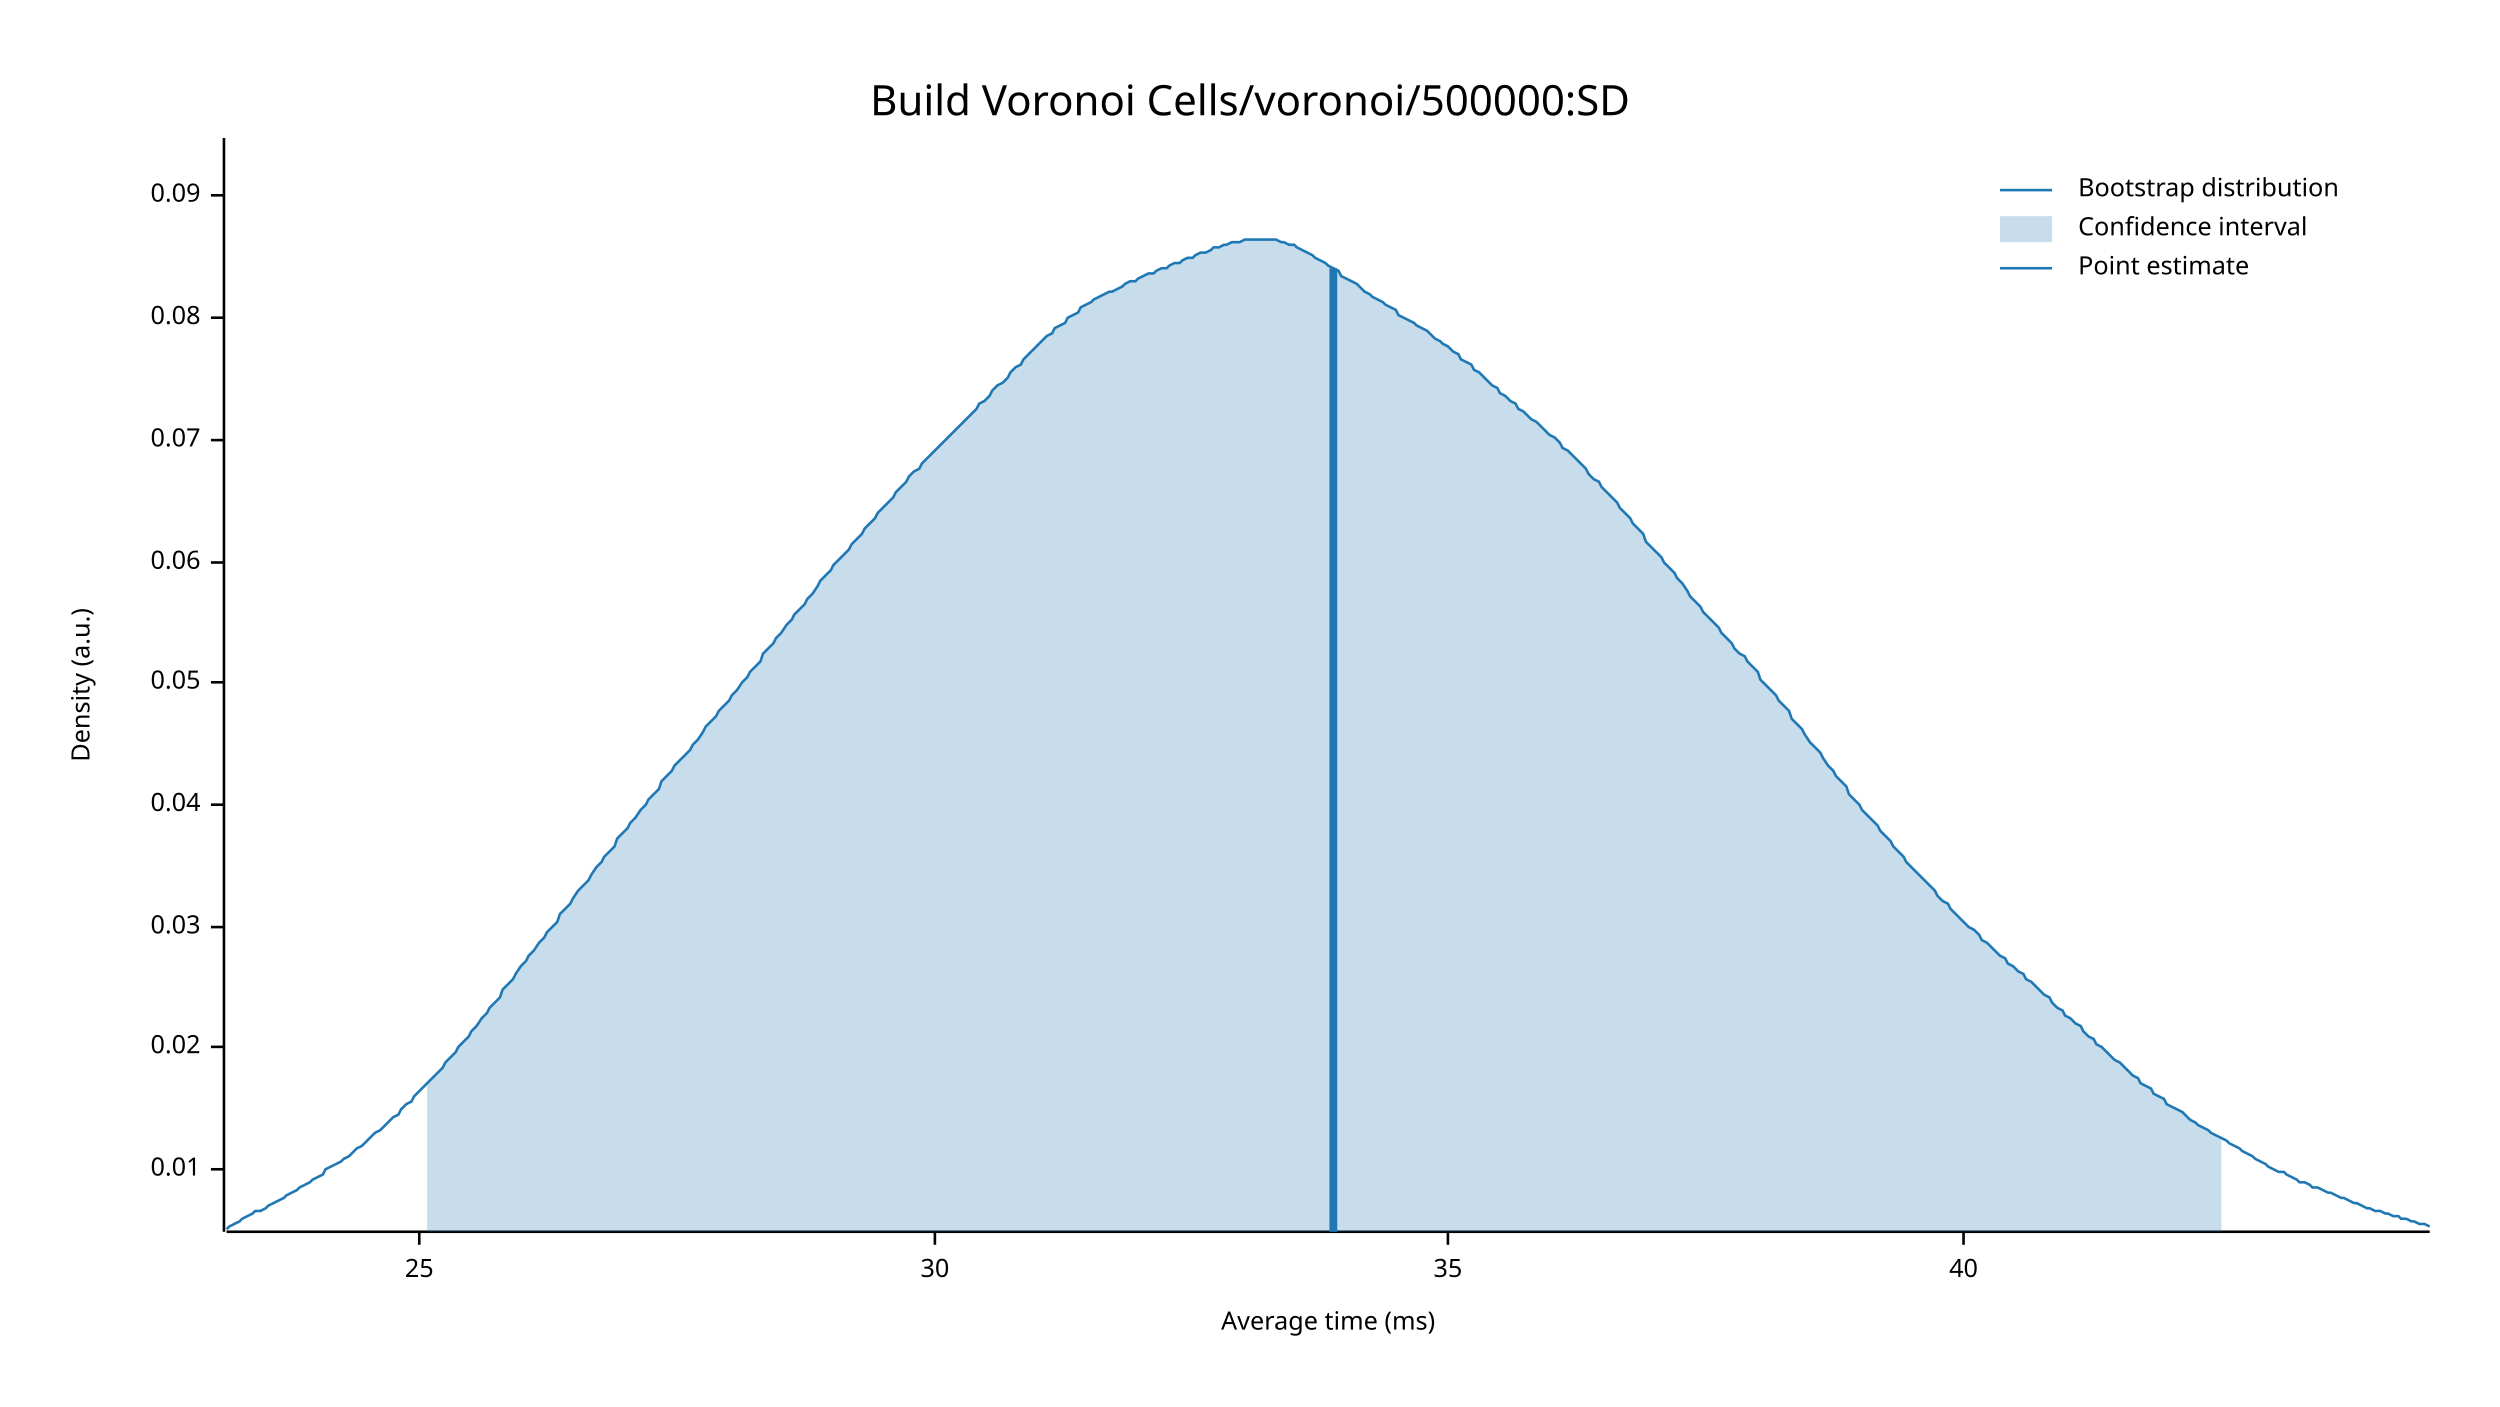
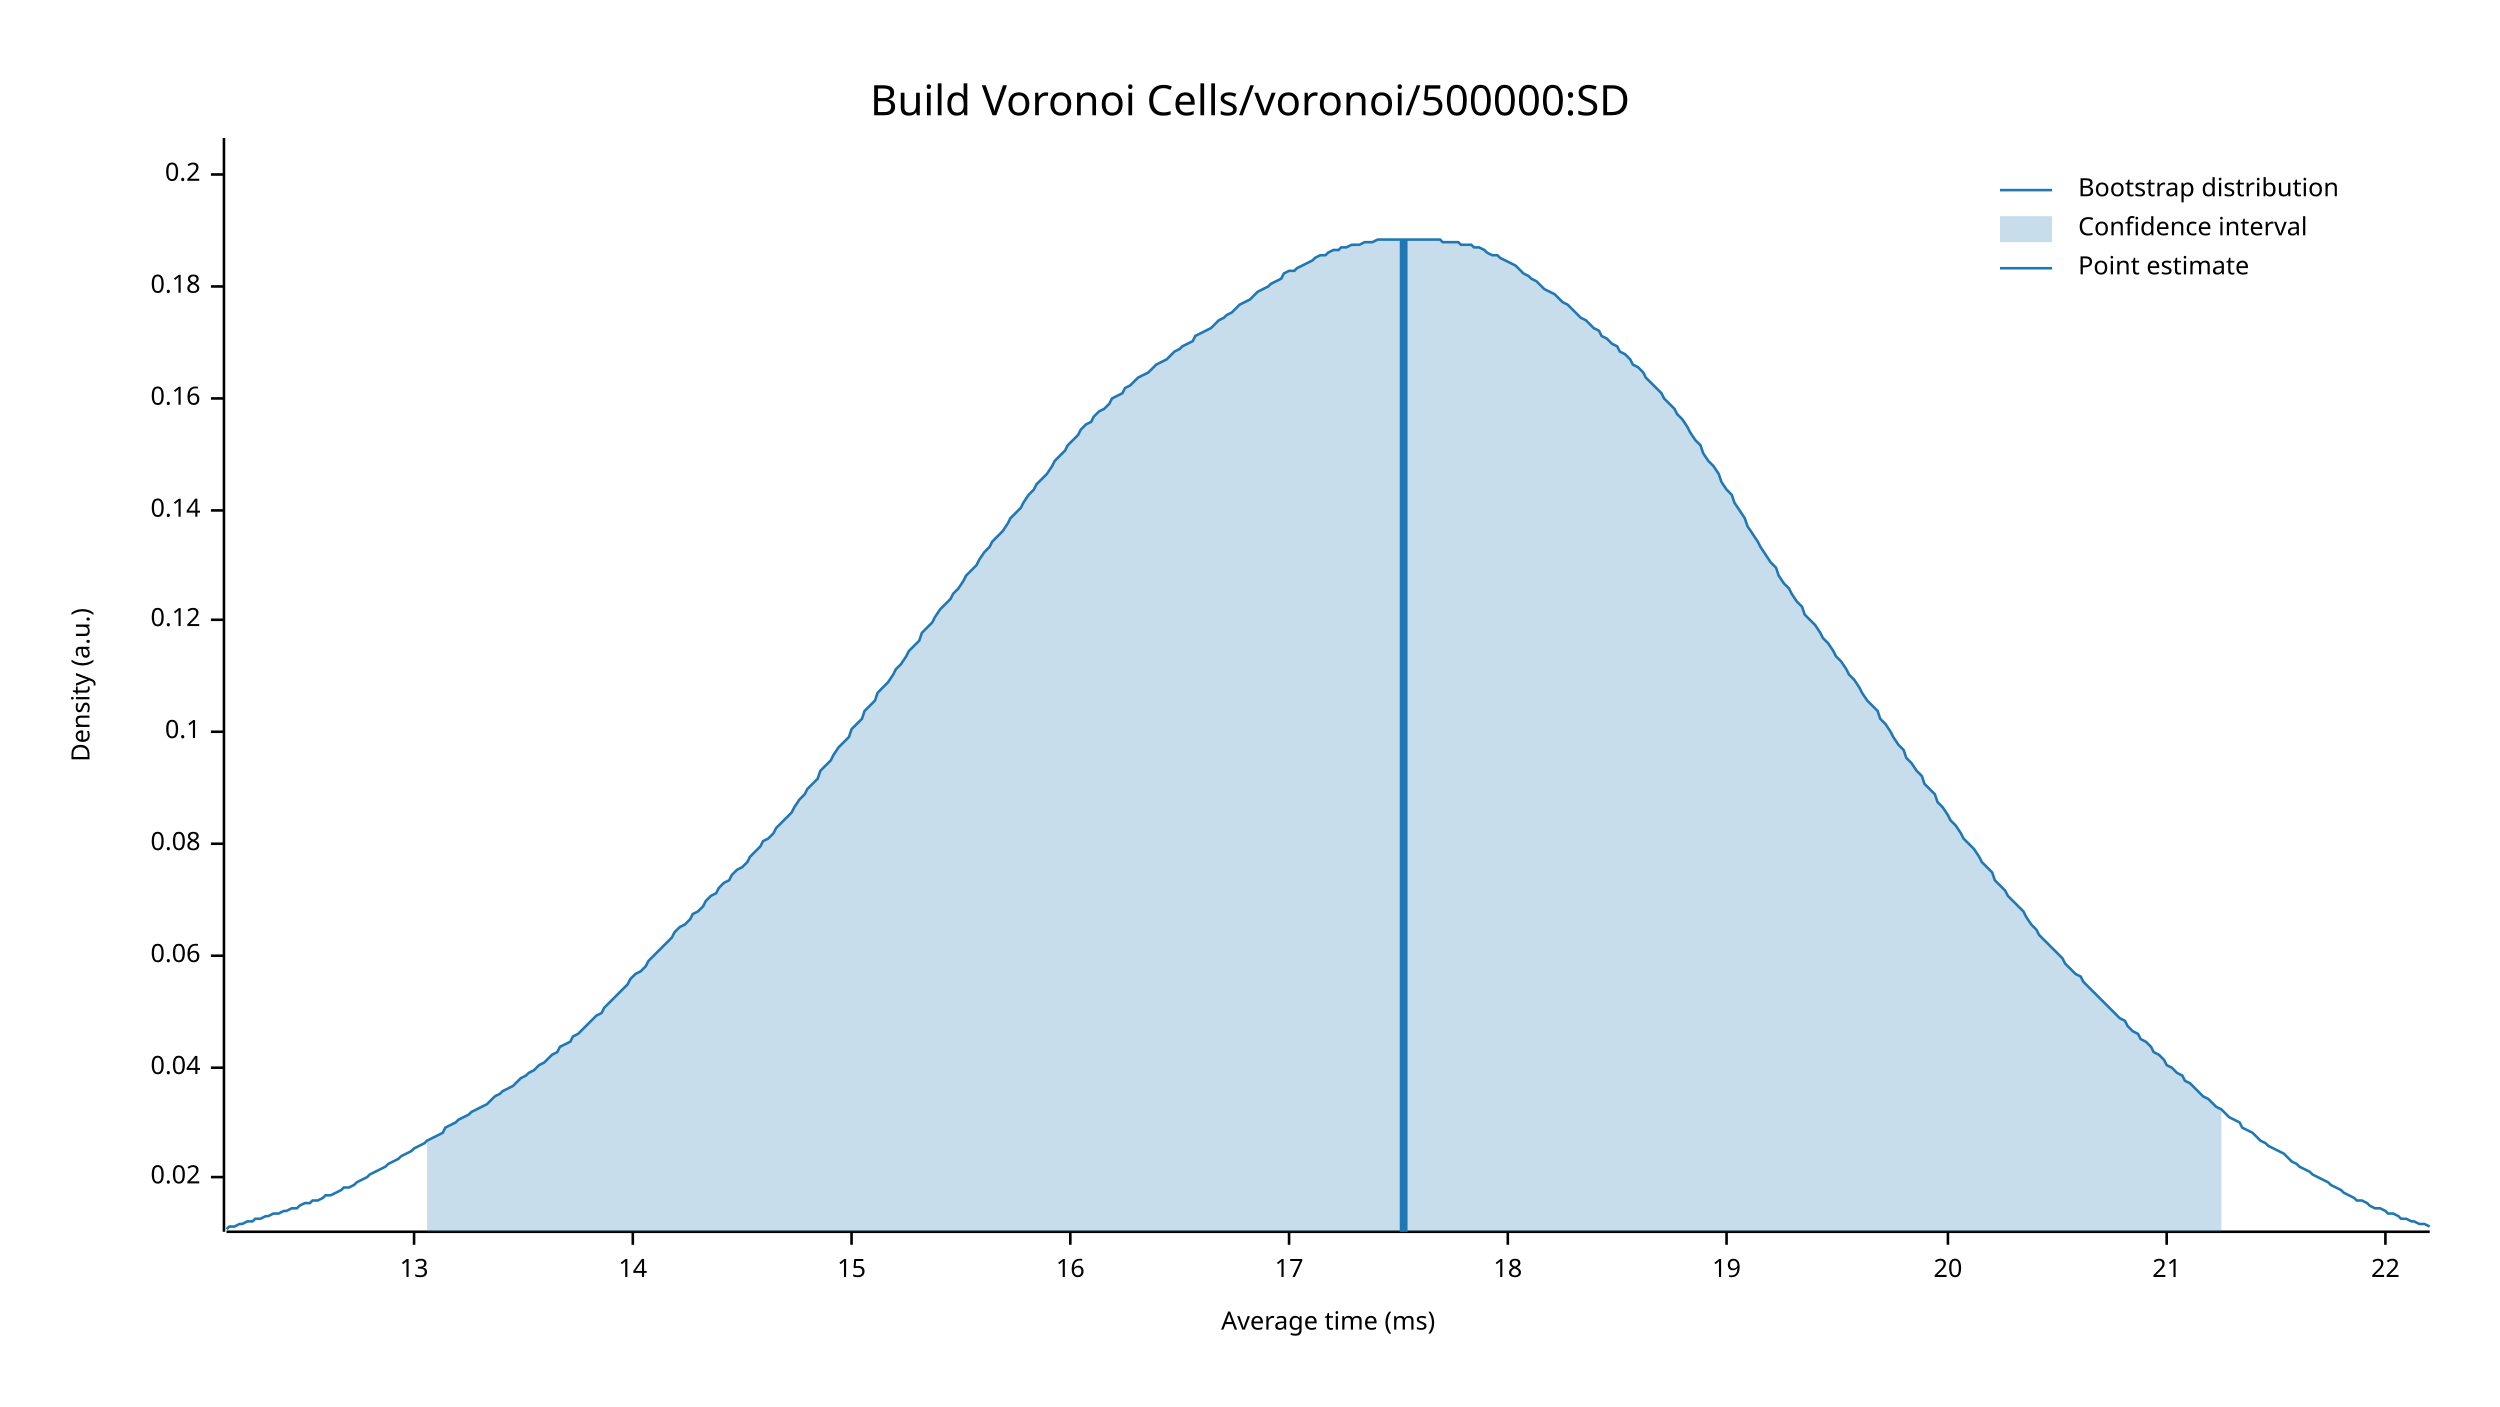
<svg xmlns="http://www.w3.org/2000/svg" width="960" height="540" viewBox="0 0 960 540">
  <text x="480" y="32" dy="0.76em" text-anchor="middle" font-family="sans-serif" font-size="16.129" opacity="1" fill="#000000">
Build Voronoi Cells/voronoi/500000:SD
</text>
  <text x="27" y="263" dy="0.76em" text-anchor="middle" font-family="sans-serif" font-size="9.677" opacity="1" fill="#000000" transform="rotate(270, 27, 263)">
Density (a.u.)
</text>
  <text x="510" y="513" dy="-0.5ex" text-anchor="middle" font-family="sans-serif" font-size="9.677" opacity="1" fill="#000000">
Average time (ms)
</text>
  <polyline fill="none" opacity="1" stroke="#000000" stroke-width="1" points="86,53 86,473 " />
-   <text x="77" y="449" dy="0.5ex" text-anchor="end" font-family="sans-serif" font-size="9.677" opacity="1" fill="#000000">
- 0.01
- </text>
-   <polyline fill="none" opacity="1" stroke="#000000" stroke-width="1" points="81,449 86,449 " />
-   <text x="77" y="402" dy="0.5ex" text-anchor="end" font-family="sans-serif" font-size="9.677" opacity="1" fill="#000000">
+   <text x="77" y="452" dy="0.5ex" text-anchor="end" font-family="sans-serif" font-size="9.677" opacity="1" fill="#000000">
0.02
</text>
-   <polyline fill="none" opacity="1" stroke="#000000" stroke-width="1" points="81,402 86,402 " />
-   <text x="77" y="356" dy="0.5ex" text-anchor="end" font-family="sans-serif" font-size="9.677" opacity="1" fill="#000000">
- 0.03
- </text>
-   <polyline fill="none" opacity="1" stroke="#000000" stroke-width="1" points="81,356 86,356 " />
-   <text x="77" y="309" dy="0.5ex" text-anchor="end" font-family="sans-serif" font-size="9.677" opacity="1" fill="#000000">
+   <polyline fill="none" opacity="1" stroke="#000000" stroke-width="1" points="81,452 86,452 " />
+   <text x="77" y="410" dy="0.5ex" text-anchor="end" font-family="sans-serif" font-size="9.677" opacity="1" fill="#000000">
0.04
</text>
-   <polyline fill="none" opacity="1" stroke="#000000" stroke-width="1" points="81,309 86,309 " />
-   <text x="77" y="262" dy="0.5ex" text-anchor="end" font-family="sans-serif" font-size="9.677" opacity="1" fill="#000000">
- 0.05
- </text>
-   <polyline fill="none" opacity="1" stroke="#000000" stroke-width="1" points="81,262 86,262 " />
-   <text x="77" y="216" dy="0.5ex" text-anchor="end" font-family="sans-serif" font-size="9.677" opacity="1" fill="#000000">
+   <polyline fill="none" opacity="1" stroke="#000000" stroke-width="1" points="81,410 86,410 " />
+   <text x="77" y="367" dy="0.5ex" text-anchor="end" font-family="sans-serif" font-size="9.677" opacity="1" fill="#000000">
0.06
</text>
-   <polyline fill="none" opacity="1" stroke="#000000" stroke-width="1" points="81,216 86,216 " />
-   <text x="77" y="169" dy="0.5ex" text-anchor="end" font-family="sans-serif" font-size="9.677" opacity="1" fill="#000000">
- 0.07
- </text>
-   <polyline fill="none" opacity="1" stroke="#000000" stroke-width="1" points="81,169 86,169 " />
-   <text x="77" y="122" dy="0.5ex" text-anchor="end" font-family="sans-serif" font-size="9.677" opacity="1" fill="#000000">
+   <polyline fill="none" opacity="1" stroke="#000000" stroke-width="1" points="81,367 86,367 " />
+   <text x="77" y="324" dy="0.5ex" text-anchor="end" font-family="sans-serif" font-size="9.677" opacity="1" fill="#000000">
0.08
</text>
-   <polyline fill="none" opacity="1" stroke="#000000" stroke-width="1" points="81,122 86,122 " />
-   <text x="77" y="75" dy="0.5ex" text-anchor="end" font-family="sans-serif" font-size="9.677" opacity="1" fill="#000000">
- 0.09
+   <polyline fill="none" opacity="1" stroke="#000000" stroke-width="1" points="81,324 86,324 " />
+   <text x="77" y="281" dy="0.5ex" text-anchor="end" font-family="sans-serif" font-size="9.677" opacity="1" fill="#000000">
+ 0.1
</text>
-   <polyline fill="none" opacity="1" stroke="#000000" stroke-width="1" points="81,75 86,75 " />
+   <polyline fill="none" opacity="1" stroke="#000000" stroke-width="1" points="81,281 86,281 " />
+   <text x="77" y="238" dy="0.5ex" text-anchor="end" font-family="sans-serif" font-size="9.677" opacity="1" fill="#000000">
+ 0.12
+ </text>
+   <polyline fill="none" opacity="1" stroke="#000000" stroke-width="1" points="81,238 86,238 " />
+   <text x="77" y="196" dy="0.5ex" text-anchor="end" font-family="sans-serif" font-size="9.677" opacity="1" fill="#000000">
+ 0.14
+ </text>
+   <polyline fill="none" opacity="1" stroke="#000000" stroke-width="1" points="81,196 86,196 " />
+   <text x="77" y="153" dy="0.5ex" text-anchor="end" font-family="sans-serif" font-size="9.677" opacity="1" fill="#000000">
+ 0.16
+ </text>
+   <polyline fill="none" opacity="1" stroke="#000000" stroke-width="1" points="81,153 86,153 " />
+   <text x="77" y="110" dy="0.5ex" text-anchor="end" font-family="sans-serif" font-size="9.677" opacity="1" fill="#000000">
+ 0.18
+ </text>
+   <polyline fill="none" opacity="1" stroke="#000000" stroke-width="1" points="81,110 86,110 " />
+   <text x="77" y="67" dy="0.5ex" text-anchor="end" font-family="sans-serif" font-size="9.677" opacity="1" fill="#000000">
+ 0.2
+ </text>
+   <polyline fill="none" opacity="1" stroke="#000000" stroke-width="1" points="81,67 86,67 " />
  <polyline fill="none" opacity="1" stroke="#000000" stroke-width="1" points="87,473 933,473 " />
-   <text x="161" y="483" dy="0.76em" text-anchor="middle" font-family="sans-serif" font-size="9.677" opacity="1" fill="#000000">
- 25
+   <text x="159" y="483" dy="0.76em" text-anchor="middle" font-family="sans-serif" font-size="9.677" opacity="1" fill="#000000">
+ 13
</text>
-   <polyline fill="none" opacity="1" stroke="#000000" stroke-width="1" points="161,473 161,478 " />
-   <text x="359" y="483" dy="0.76em" text-anchor="middle" font-family="sans-serif" font-size="9.677" opacity="1" fill="#000000">
- 30
+   <polyline fill="none" opacity="1" stroke="#000000" stroke-width="1" points="159,473 159,478 " />
+   <text x="243" y="483" dy="0.76em" text-anchor="middle" font-family="sans-serif" font-size="9.677" opacity="1" fill="#000000">
+ 14
</text>
-   <polyline fill="none" opacity="1" stroke="#000000" stroke-width="1" points="359,473 359,478 " />
-   <text x="556" y="483" dy="0.76em" text-anchor="middle" font-family="sans-serif" font-size="9.677" opacity="1" fill="#000000">
- 35
+   <polyline fill="none" opacity="1" stroke="#000000" stroke-width="1" points="243,473 243,478 " />
+   <text x="327" y="483" dy="0.76em" text-anchor="middle" font-family="sans-serif" font-size="9.677" opacity="1" fill="#000000">
+ 15
</text>
-   <polyline fill="none" opacity="1" stroke="#000000" stroke-width="1" points="556,473 556,478 " />
-   <text x="754" y="483" dy="0.76em" text-anchor="middle" font-family="sans-serif" font-size="9.677" opacity="1" fill="#000000">
- 40
+   <polyline fill="none" opacity="1" stroke="#000000" stroke-width="1" points="327,473 327,478 " />
+   <text x="411" y="483" dy="0.76em" text-anchor="middle" font-family="sans-serif" font-size="9.677" opacity="1" fill="#000000">
+ 16
</text>
-   <polyline fill="none" opacity="1" stroke="#000000" stroke-width="1" points="754,473 754,478 " />
-   <polyline fill="none" opacity="1" stroke="#1F78B4" stroke-width="1" points="87,472 88,471 90,470 92,469 93,468 95,467 97,466 98,465 100,465 102,464 103,463 105,462 107,461 109,460 110,459 112,458 114,457 115,456 117,455 119,454 120,453 122,452 124,451 125,449 127,448 129,447 131,446 132,445 134,444 136,442 137,441 139,440 141,438 142,437 144,435 146,434 148,432 149,431 151,429 153,428 154,426 156,424 158,423 159,421 161,419 163,417 164,416 166,414 168,412 170,410 171,408 173,406 175,404 176,402 178,400 180,398 181,396 183,394 185,391 187,389 188,387 190,385 192,383 193,380 195,378 197,376 198,374 200,371 202,369 203,367 205,365 207,362 209,360 210,358 212,356 214,354 215,351 217,349 219,347 220,345 222,342 224,340 226,338 227,336 229,333 231,331 232,329 234,327 236,325 237,322 239,320 241,318 242,316 244,314 246,311 248,309 249,307 251,305 253,303 254,300 256,298 258,296 259,294 261,292 263,290 265,288 266,286 268,284 270,281 271,279 273,277 275,275 276,273 278,271 280,269 281,267 283,265 285,262 287,260 288,258 290,256 292,254 293,251 295,249 297,247 298,245 300,243 302,240 304,238 305,236 307,234 309,232 310,230 312,228 314,225 315,223 317,221 319,219 320,217 322,215 324,213 326,211 327,209 329,207 331,205 332,203 334,201 336,199 337,197 339,195 341,193 343,191 344,189 346,187 348,185 349,183 351,181 353,180 354,178 356,176 358,174 359,173 361,171 363,169 365,167 366,166 368,164 370,162 371,161 373,159 375,157 376,155 378,154 380,152 381,150 383,148 385,147 387,145 388,143 390,141 392,140 393,138 395,136 397,134 398,133 400,131 402,129 404,128 405,126 407,125 409,124 410,122 412,121 414,120 415,118 417,117 419,116 420,115 422,114 424,113 426,112 427,112 429,111 431,110 432,109 434,108 436,108 437,107 439,106 441,105 443,105 444,104 446,103 448,103 449,102 451,101 453,101 454,100 456,99 458,99 459,98 461,97 463,97 465,96 466,95 468,95 470,94 471,94 473,93 475,93 476,93 478,92 480,92 482,92 483,92 485,92 487,92 488,92 490,92 492,93 493,93 495,94 497,94 498,95 500,96 502,97 504,98 505,99 507,100 509,101 510,102 512,103 514,104 515,106 517,107 519,108 521,109 522,110 524,112 526,113 527,114 529,115 531,116 532,117 534,118 536,119 537,121 539,122 541,123 543,124 544,125 546,126 548,127 549,128 551,130 553,131 554,132 556,133 558,135 560,136 561,138 563,139 565,140 566,142 568,143 570,145 571,146 573,148 575,149 576,151 578,152 580,154 582,155 583,157 585,158 587,160 588,161 590,162 592,164 593,165 595,167 597,168 599,170 600,172 602,173 604,175 605,176 607,178 609,180 610,182 612,184 614,185 615,187 617,189 619,191 621,193 622,195 624,197 626,199 627,201 629,203 631,205 632,208 634,210 636,212 638,214 639,216 641,218 643,220 644,222 646,224 648,227 649,229 651,231 653,233 654,235 656,237 658,239 660,241 661,243 663,245 665,247 666,249 668,251 670,252 671,254 673,256 675,258 676,261 678,263 680,265 682,267 683,269 685,271 687,273 688,276 690,278 692,280 693,282 695,285 697,287 699,289 700,291 702,294 704,296 705,298 707,300 709,302 710,305 712,307 714,309 715,311 717,313 719,315 721,317 722,319 724,321 726,323 727,325 729,327 731,329 732,331 734,333 736,335 738,337 739,338 741,340 743,342 744,344 746,346 748,347 749,349 751,351 753,353 754,354 756,356 758,357 760,359 761,361 763,362 765,364 766,365 768,367 770,368 771,370 773,371 775,373 777,374 778,376 780,377 782,379 783,380 785,382 787,383 788,385 790,387 792,388 793,390 795,391 797,393 799,394 800,396 802,398 804,399 805,401 807,402 809,404 810,405 812,407 814,408 816,410 817,411 819,413 821,414 822,416 824,417 826,418 827,420 829,421 831,422 832,424 834,425 836,426 838,427 839,428 841,430 843,431 844,432 846,433 848,434 849,435 851,436 853,437 855,438 856,439 858,440 860,441 861,442 863,443 865,444 866,445 868,446 870,447 871,448 873,449 875,450 877,450 878,451 880,452 882,453 883,454 885,454 887,455 888,456 890,456 892,457 894,458 895,458 897,459 899,460 900,460 902,461 904,462 905,462 907,463 909,464 910,464 912,465 914,465 916,466 917,466 919,467 921,467 922,468 924,468 926,469 927,469 929,470 931,470 933,471 " />
-   <polygon opacity="0.25" fill="#1F78B4" points="164,416 166,414 168,412 170,410 171,408 173,406 175,404 176,402 178,400 180,398 181,396 183,394 185,391 187,389 188,387 190,385 192,383 193,380 195,378 197,376 198,374 200,371 202,369 203,367 205,365 207,362 209,360 210,358 212,356 214,354 215,351 217,349 219,347 220,345 222,342 224,340 226,338 227,336 229,333 231,331 232,329 234,327 236,325 237,322 239,320 241,318 242,316 244,314 246,311 248,309 249,307 251,305 253,303 254,300 256,298 258,296 259,294 261,292 263,290 265,288 266,286 268,284 270,281 271,279 273,277 275,275 276,273 278,271 280,269 281,267 283,265 285,262 287,260 288,258 290,256 292,254 293,251 295,249 297,247 298,245 300,243 302,240 304,238 305,236 307,234 309,232 310,230 312,228 314,225 315,223 317,221 319,219 320,217 322,215 324,213 326,211 327,209 329,207 331,205 332,203 334,201 336,199 337,197 339,195 341,193 343,191 344,189 346,187 348,185 349,183 351,181 353,180 354,178 356,176 358,174 359,173 361,171 363,169 365,167 366,166 368,164 370,162 371,161 373,159 375,157 376,155 378,154 380,152 381,150 383,148 385,147 387,145 388,143 390,141 392,140 393,138 395,136 397,134 398,133 400,131 402,129 404,128 405,126 407,125 409,124 410,122 412,121 414,120 415,118 417,117 419,116 420,115 422,114 424,113 426,112 427,112 429,111 431,110 432,109 434,108 436,108 437,107 439,106 441,105 443,105 444,104 446,103 448,103 449,102 451,101 453,101 454,100 456,99 458,99 459,98 461,97 463,97 465,96 466,95 468,95 470,94 471,94 473,93 475,93 476,93 478,92 480,92 482,92 483,92 485,92 487,92 488,92 490,92 492,93 493,93 495,94 497,94 498,95 500,96 502,97 504,98 505,99 507,100 509,101 510,102 512,103 514,104 515,106 517,107 519,108 521,109 522,110 524,112 526,113 527,114 529,115 531,116 532,117 534,118 536,119 537,121 539,122 541,123 543,124 544,125 546,126 548,127 549,128 551,130 553,131 554,132 556,133 558,135 560,136 561,138 563,139 565,140 566,142 568,143 570,145 571,146 573,148 575,149 576,151 578,152 580,154 582,155 583,157 585,158 587,160 588,161 590,162 592,164 593,165 595,167 597,168 599,170 600,172 602,173 604,175 605,176 607,178 609,180 610,182 612,184 614,185 615,187 617,189 619,191 621,193 622,195 624,197 626,199 627,201 629,203 631,205 632,208 634,210 636,212 638,214 639,216 641,218 643,220 644,222 646,224 648,227 649,229 651,231 653,233 654,235 656,237 658,239 660,241 661,243 663,245 665,247 666,249 668,251 670,252 671,254 673,256 675,258 676,261 678,263 680,265 682,267 683,269 685,271 687,273 688,276 690,278 692,280 693,282 695,285 697,287 699,289 700,291 702,294 704,296 705,298 707,300 709,302 710,305 712,307 714,309 715,311 717,313 719,315 721,317 722,319 724,321 726,323 727,325 729,327 731,329 732,331 734,333 736,335 738,337 739,338 741,340 743,342 744,344 746,346 748,347 749,349 751,351 753,353 754,354 756,356 758,357 760,359 761,361 763,362 765,364 766,365 768,367 770,368 771,370 773,371 775,373 777,374 778,376 780,377 782,379 783,380 785,382 787,383 788,385 790,387 792,388 793,390 795,391 797,393 799,394 800,396 802,398 804,399 805,401 807,402 809,404 810,405 812,407 814,408 816,410 817,411 819,413 821,414 822,416 824,417 826,418 827,420 829,421 831,422 832,424 834,425 836,426 838,427 839,428 841,430 843,431 844,432 846,433 848,434 849,435 851,436 853,437 853,473 164,473 " />
-   <polyline fill="none" opacity="1" stroke="#1F78B4" stroke-width="3" points="512,473 512,103 " />
+   <polyline fill="none" opacity="1" stroke="#000000" stroke-width="1" points="411,473 411,478 " />
+   <text x="495" y="483" dy="0.76em" text-anchor="middle" font-family="sans-serif" font-size="9.677" opacity="1" fill="#000000">
+ 17
+ </text>
+   <polyline fill="none" opacity="1" stroke="#000000" stroke-width="1" points="495,473 495,478 " />
+   <text x="579" y="483" dy="0.76em" text-anchor="middle" font-family="sans-serif" font-size="9.677" opacity="1" fill="#000000">
+ 18
+ </text>
+   <polyline fill="none" opacity="1" stroke="#000000" stroke-width="1" points="579,473 579,478 " />
+   <text x="663" y="483" dy="0.76em" text-anchor="middle" font-family="sans-serif" font-size="9.677" opacity="1" fill="#000000">
+ 19
+ </text>
+   <polyline fill="none" opacity="1" stroke="#000000" stroke-width="1" points="663,473 663,478 " />
+   <text x="748" y="483" dy="0.76em" text-anchor="middle" font-family="sans-serif" font-size="9.677" opacity="1" fill="#000000">
+ 20
+ </text>
+   <polyline fill="none" opacity="1" stroke="#000000" stroke-width="1" points="748,473 748,478 " />
+   <text x="832" y="483" dy="0.76em" text-anchor="middle" font-family="sans-serif" font-size="9.677" opacity="1" fill="#000000">
+ 21
+ </text>
+   <polyline fill="none" opacity="1" stroke="#000000" stroke-width="1" points="832,473 832,478 " />
+   <text x="916" y="483" dy="0.76em" text-anchor="middle" font-family="sans-serif" font-size="9.677" opacity="1" fill="#000000">
+ 22
+ </text>
+   <polyline fill="none" opacity="1" stroke="#000000" stroke-width="1" points="916,473 916,478 " />
+   <polyline fill="none" opacity="1" stroke="#1F78B4" stroke-width="1" points="87,472 88,471 90,471 92,470 93,470 95,469 97,469 98,468 100,468 102,467 103,467 105,466 107,466 109,465 110,465 112,464 114,464 115,463 117,462 119,462 120,461 122,461 124,460 125,459 127,459 129,458 131,457 132,456 134,456 136,455 137,454 139,453 141,452 142,451 144,450 146,449 148,448 149,447 151,446 153,445 154,444 156,443 158,442 159,441 161,440 163,439 164,438 166,437 168,436 170,435 171,433 173,432 175,431 176,430 178,429 180,428 181,427 183,426 185,425 187,424 188,423 190,421 192,420 193,419 195,418 197,417 198,416 200,414 202,413 203,412 205,411 207,409 209,408 210,407 212,405 214,404 215,402 217,401 219,400 220,398 222,397 224,395 226,393 227,392 229,390 231,389 232,387 234,385 236,383 237,382 239,380 241,378 242,376 244,374 246,373 248,371 249,369 251,367 253,365 254,364 256,362 258,360 259,358 261,356 263,355 265,353 266,351 268,350 270,348 271,346 273,344 275,343 276,341 278,339 280,338 281,336 283,334 285,333 287,331 288,329 290,327 292,325 293,323 295,322 297,320 298,318 300,316 302,314 304,312 305,310 307,307 309,305 310,303 312,301 314,299 315,296 317,294 319,292 320,290 322,287 324,285 326,283 327,280 329,278 331,276 332,273 334,271 336,269 337,266 339,264 341,262 343,259 344,257 346,255 348,252 349,250 351,248 353,246 354,243 356,241 358,239 359,237 361,234 363,232 365,230 366,228 368,226 370,223 371,221 373,219 375,217 376,215 378,212 380,210 381,208 383,206 385,204 387,201 388,199 390,197 392,195 393,193 395,190 397,188 398,186 400,184 402,182 404,179 405,177 407,175 409,173 410,171 412,169 414,167 415,165 417,163 419,162 420,160 422,158 424,157 426,155 427,153 429,152 431,151 432,149 434,148 436,146 437,145 439,144 441,143 443,141 444,140 446,139 448,138 449,137 451,135 453,134 454,133 456,132 458,131 459,129 461,128 463,127 465,126 466,125 468,123 470,122 471,121 473,120 475,118 476,117 478,116 480,115 482,113 483,112 485,111 487,110 488,109 490,108 492,107 493,105 495,104 497,104 498,103 500,102 502,101 504,100 505,99 507,98 509,98 510,97 512,96 514,96 515,95 517,95 519,94 521,94 522,94 524,93 526,93 527,93 529,92 531,92 532,92 534,92 536,92 537,92 539,92 541,92 543,92 544,92 546,92 548,92 549,92 551,92 553,92 554,93 556,93 558,93 560,93 561,94 563,94 565,94 566,95 568,95 570,96 571,97 573,98 575,98 576,99 578,100 580,101 582,102 583,103 585,105 587,106 588,107 590,108 592,110 593,111 595,112 597,113 599,115 600,116 602,117 604,119 605,120 607,122 609,123 610,124 612,126 614,127 615,129 617,130 619,132 621,133 622,135 624,136 626,138 627,140 629,141 631,143 632,145 634,147 636,149 638,151 639,153 641,155 643,157 644,159 646,161 648,164 649,166 651,169 653,171 654,174 656,177 658,179 660,182 661,185 663,188 665,190 666,193 668,196 670,199 671,202 673,205 675,208 676,210 678,213 680,216 682,218 683,221 685,224 687,226 688,228 690,231 692,233 693,236 695,238 697,240 699,243 700,245 702,247 704,250 705,252 707,254 709,257 710,259 712,261 714,264 715,266 717,269 719,271 721,273 722,276 724,278 726,281 727,283 729,286 731,288 732,291 734,293 736,296 738,298 739,301 741,303 743,305 744,308 746,310 748,313 749,315 751,317 753,320 754,322 756,324 758,326 760,329 761,331 763,333 765,335 766,338 768,340 770,342 771,344 773,346 775,348 777,350 778,352 780,355 782,357 783,359 785,361 787,363 788,364 790,366 792,368 793,370 795,372 797,374 799,375 800,377 802,379 804,381 805,382 807,384 809,386 810,387 812,389 814,391 816,392 817,394 819,396 821,397 822,399 824,400 826,402 827,404 829,405 831,407 832,409 834,410 836,412 838,413 839,415 841,416 843,418 844,419 846,421 848,422 849,423 851,425 853,426 855,428 856,429 858,430 860,431 861,433 863,434 865,435 866,436 868,438 870,439 871,440 873,441 875,442 877,443 878,444 880,446 882,447 883,448 885,449 887,450 888,451 890,452 892,453 894,454 895,455 897,456 899,457 900,458 902,459 904,460 905,461 907,461 909,462 910,463 912,464 914,464 916,465 917,466 919,466 921,467 922,468 924,468 926,469 927,469 929,470 931,470 933,471 " />
+   <polygon opacity="0.25" fill="#1F78B4" points="164,438 166,437 168,436 170,435 171,433 173,432 175,431 176,430 178,429 180,428 181,427 183,426 185,425 187,424 188,423 190,421 192,420 193,419 195,418 197,417 198,416 200,414 202,413 203,412 205,411 207,409 209,408 210,407 212,405 214,404 215,402 217,401 219,400 220,398 222,397 224,395 226,393 227,392 229,390 231,389 232,387 234,385 236,383 237,382 239,380 241,378 242,376 244,374 246,373 248,371 249,369 251,367 253,365 254,364 256,362 258,360 259,358 261,356 263,355 265,353 266,351 268,350 270,348 271,346 273,344 275,343 276,341 278,339 280,338 281,336 283,334 285,333 287,331 288,329 290,327 292,325 293,323 295,322 297,320 298,318 300,316 302,314 304,312 305,310 307,307 309,305 310,303 312,301 314,299 315,296 317,294 319,292 320,290 322,287 324,285 326,283 327,280 329,278 331,276 332,273 334,271 336,269 337,266 339,264 341,262 343,259 344,257 346,255 348,252 349,250 351,248 353,246 354,243 356,241 358,239 359,237 361,234 363,232 365,230 366,228 368,226 370,223 371,221 373,219 375,217 376,215 378,212 380,210 381,208 383,206 385,204 387,201 388,199 390,197 392,195 393,193 395,190 397,188 398,186 400,184 402,182 404,179 405,177 407,175 409,173 410,171 412,169 414,167 415,165 417,163 419,162 420,160 422,158 424,157 426,155 427,153 429,152 431,151 432,149 434,148 436,146 437,145 439,144 441,143 443,141 444,140 446,139 448,138 449,137 451,135 453,134 454,133 456,132 458,131 459,129 461,128 463,127 465,126 466,125 468,123 470,122 471,121 473,120 475,118 476,117 478,116 480,115 482,113 483,112 485,111 487,110 488,109 490,108 492,107 493,105 495,104 497,104 498,103 500,102 502,101 504,100 505,99 507,98 509,98 510,97 512,96 514,96 515,95 517,95 519,94 521,94 522,94 524,93 526,93 527,93 529,92 531,92 532,92 534,92 536,92 537,92 539,92 541,92 543,92 544,92 546,92 548,92 549,92 551,92 553,92 554,93 556,93 558,93 560,93 561,94 563,94 565,94 566,95 568,95 570,96 571,97 573,98 575,98 576,99 578,100 580,101 582,102 583,103 585,105 587,106 588,107 590,108 592,110 593,111 595,112 597,113 599,115 600,116 602,117 604,119 605,120 607,122 609,123 610,124 612,126 614,127 615,129 617,130 619,132 621,133 622,135 624,136 626,138 627,140 629,141 631,143 632,145 634,147 636,149 638,151 639,153 641,155 643,157 644,159 646,161 648,164 649,166 651,169 653,171 654,174 656,177 658,179 660,182 661,185 663,188 665,190 666,193 668,196 670,199 671,202 673,205 675,208 676,210 678,213 680,216 682,218 683,221 685,224 687,226 688,228 690,231 692,233 693,236 695,238 697,240 699,243 700,245 702,247 704,250 705,252 707,254 709,257 710,259 712,261 714,264 715,266 717,269 719,271 721,273 722,276 724,278 726,281 727,283 729,286 731,288 732,291 734,293 736,296 738,298 739,301 741,303 743,305 744,308 746,310 748,313 749,315 751,317 753,320 754,322 756,324 758,326 760,329 761,331 763,333 765,335 766,338 768,340 770,342 771,344 773,346 775,348 777,350 778,352 780,355 782,357 783,359 785,361 787,363 788,364 790,366 792,368 793,370 795,372 797,374 799,375 800,377 802,379 804,381 805,382 807,384 809,386 810,387 812,389 814,391 816,392 817,394 819,396 821,397 822,399 824,400 826,402 827,404 829,405 831,407 832,409 834,410 836,412 838,413 839,415 841,416 843,418 844,419 846,421 848,422 849,423 851,425 853,426 853,473 164,473 " />
+   <polyline fill="none" opacity="1" stroke="#1F78B4" stroke-width="3" points="539,473 539,92 " />
  <text x="798" y="68" dy="0.76em" text-anchor="start" font-family="sans-serif" font-size="9.677" opacity="1" fill="#000000">
Bootstrap distribution
</text>
  <text x="798" y="83" dy="0.76em" text-anchor="start" font-family="sans-serif" font-size="9.677" opacity="1" fill="#000000">
Confidence interval
</text>
  <text x="798" y="98" dy="0.76em" text-anchor="start" font-family="sans-serif" font-size="9.677" opacity="1" fill="#000000">
Point estimate
</text>
  <polyline fill="none" opacity="1" stroke="#1F78B4" stroke-width="1" points="768,73 788,73 " />
  <rect x="768" y="83" width="20" height="10" opacity="0.25" fill="#1F78B4" stroke="none" />
  <polyline fill="none" opacity="1" stroke="#1F78B4" stroke-width="1" points="768,103 788,103 " />
</svg>
